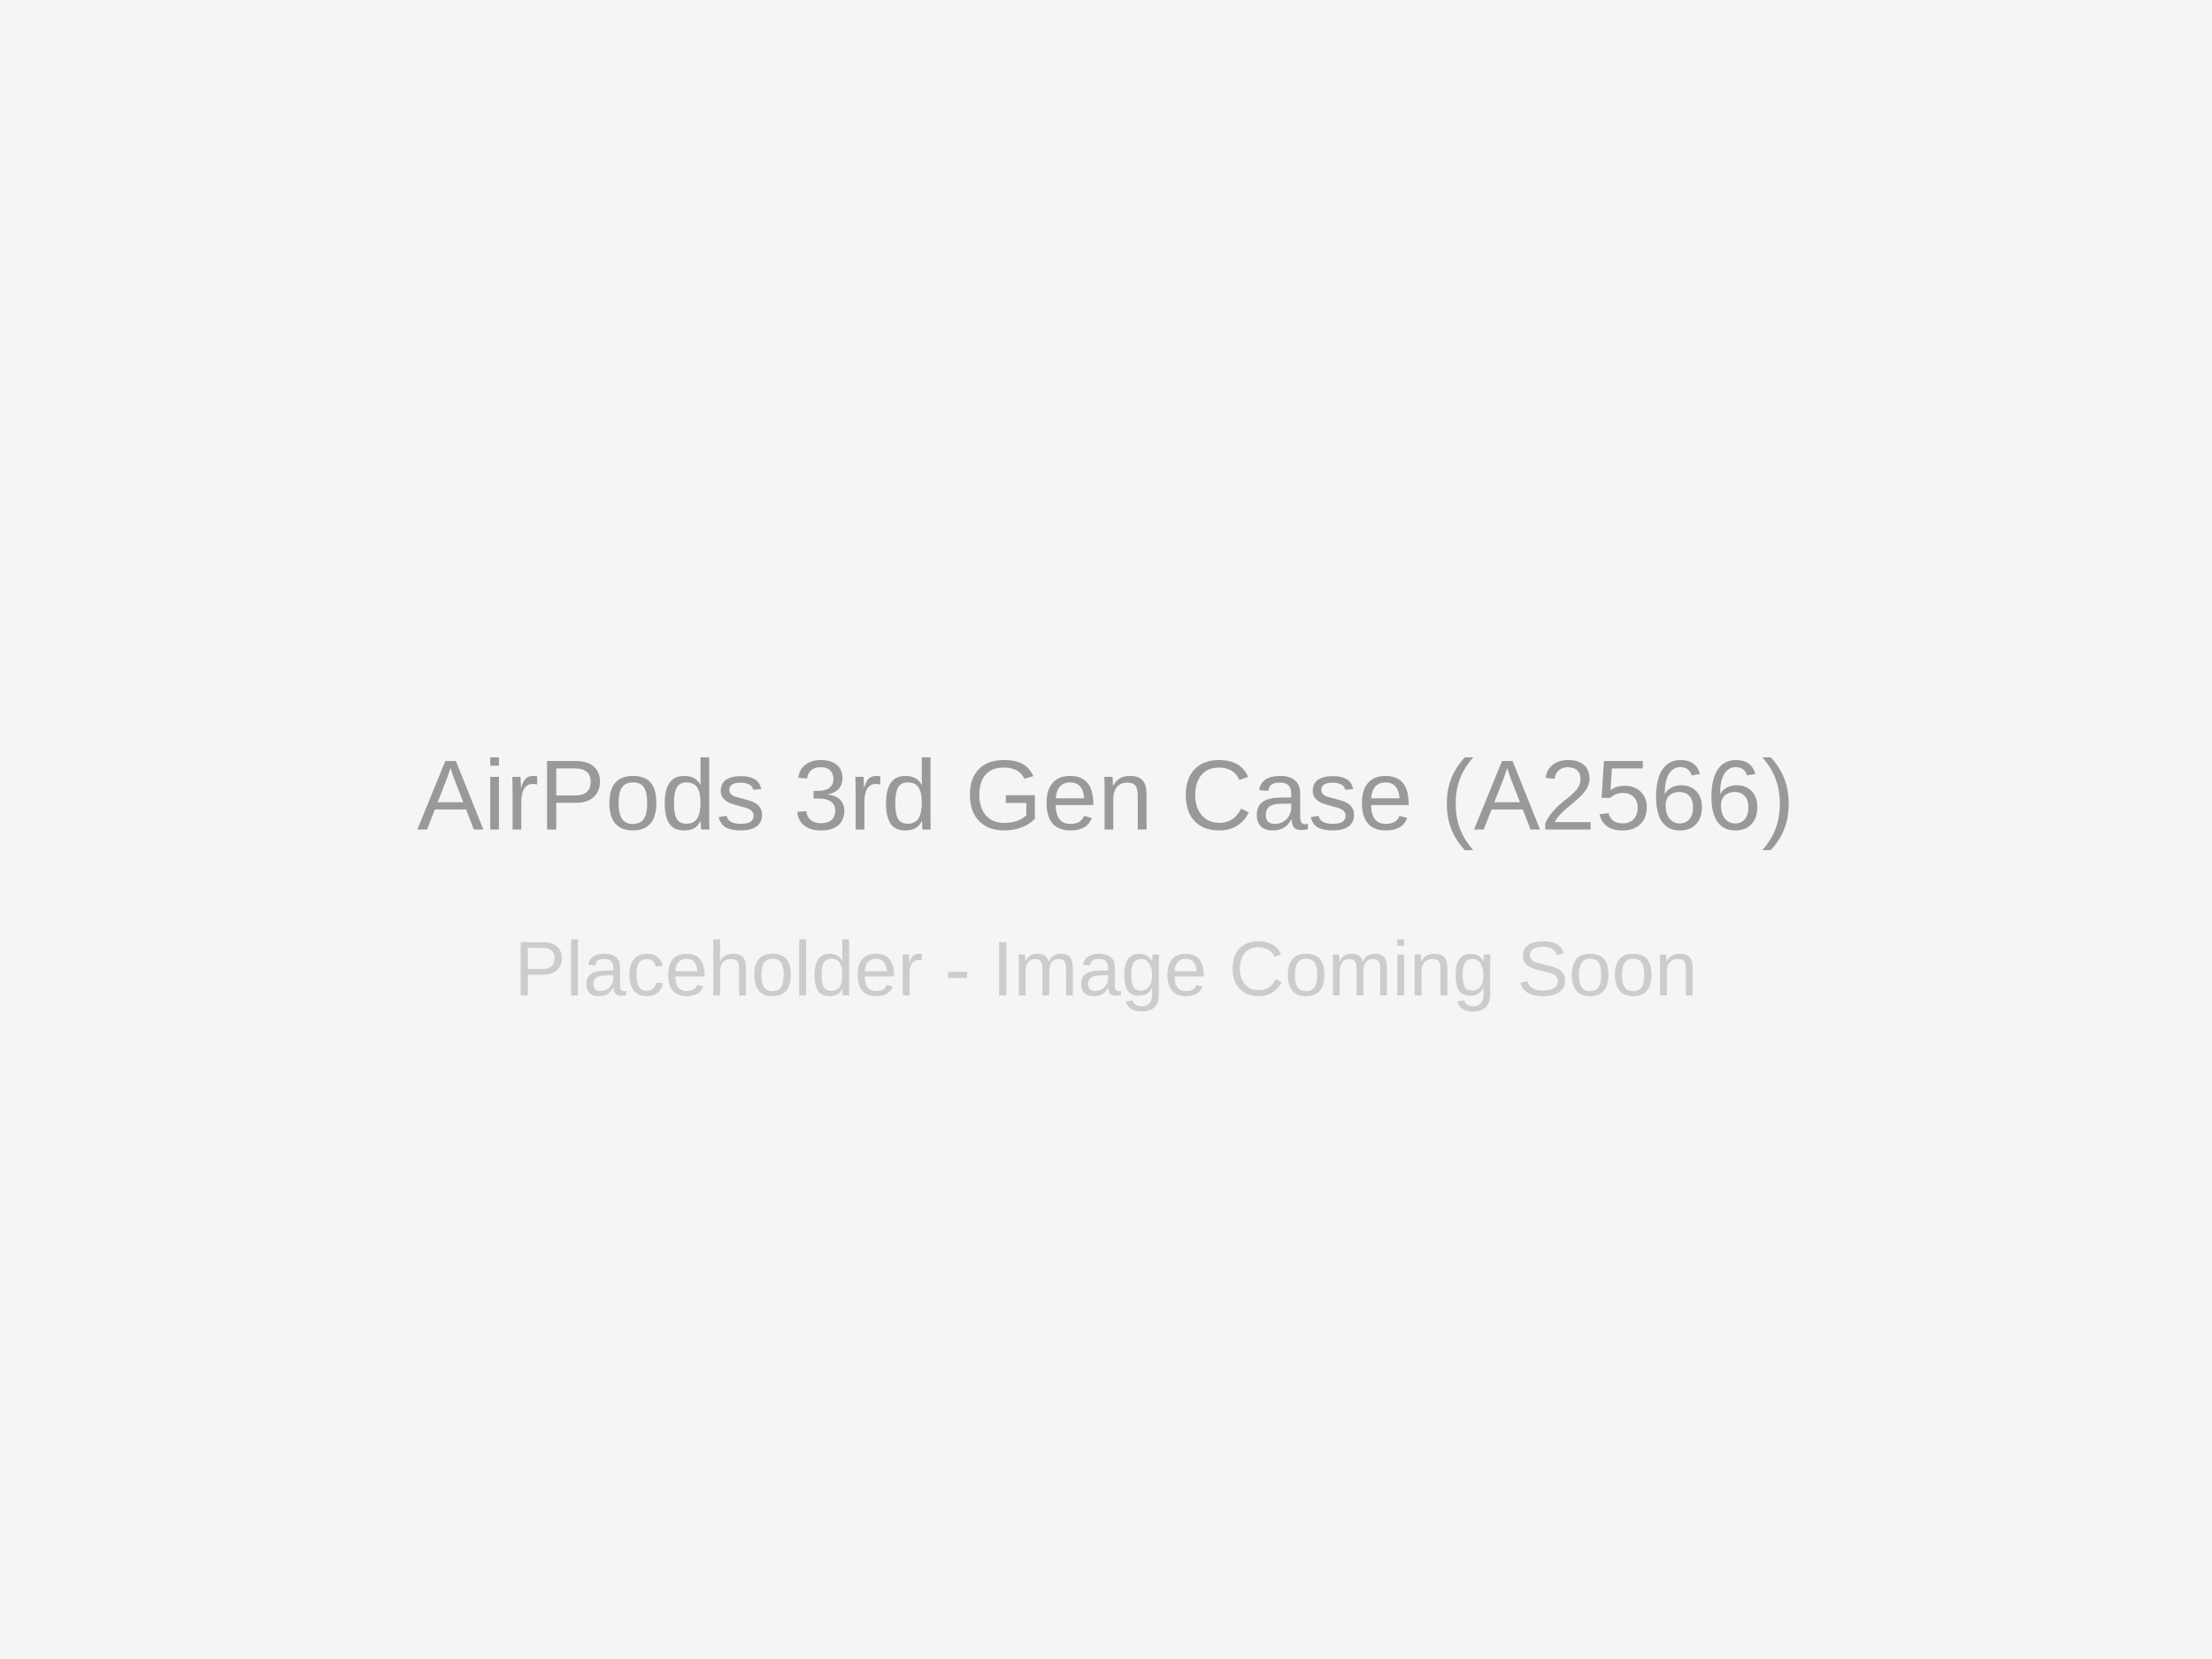
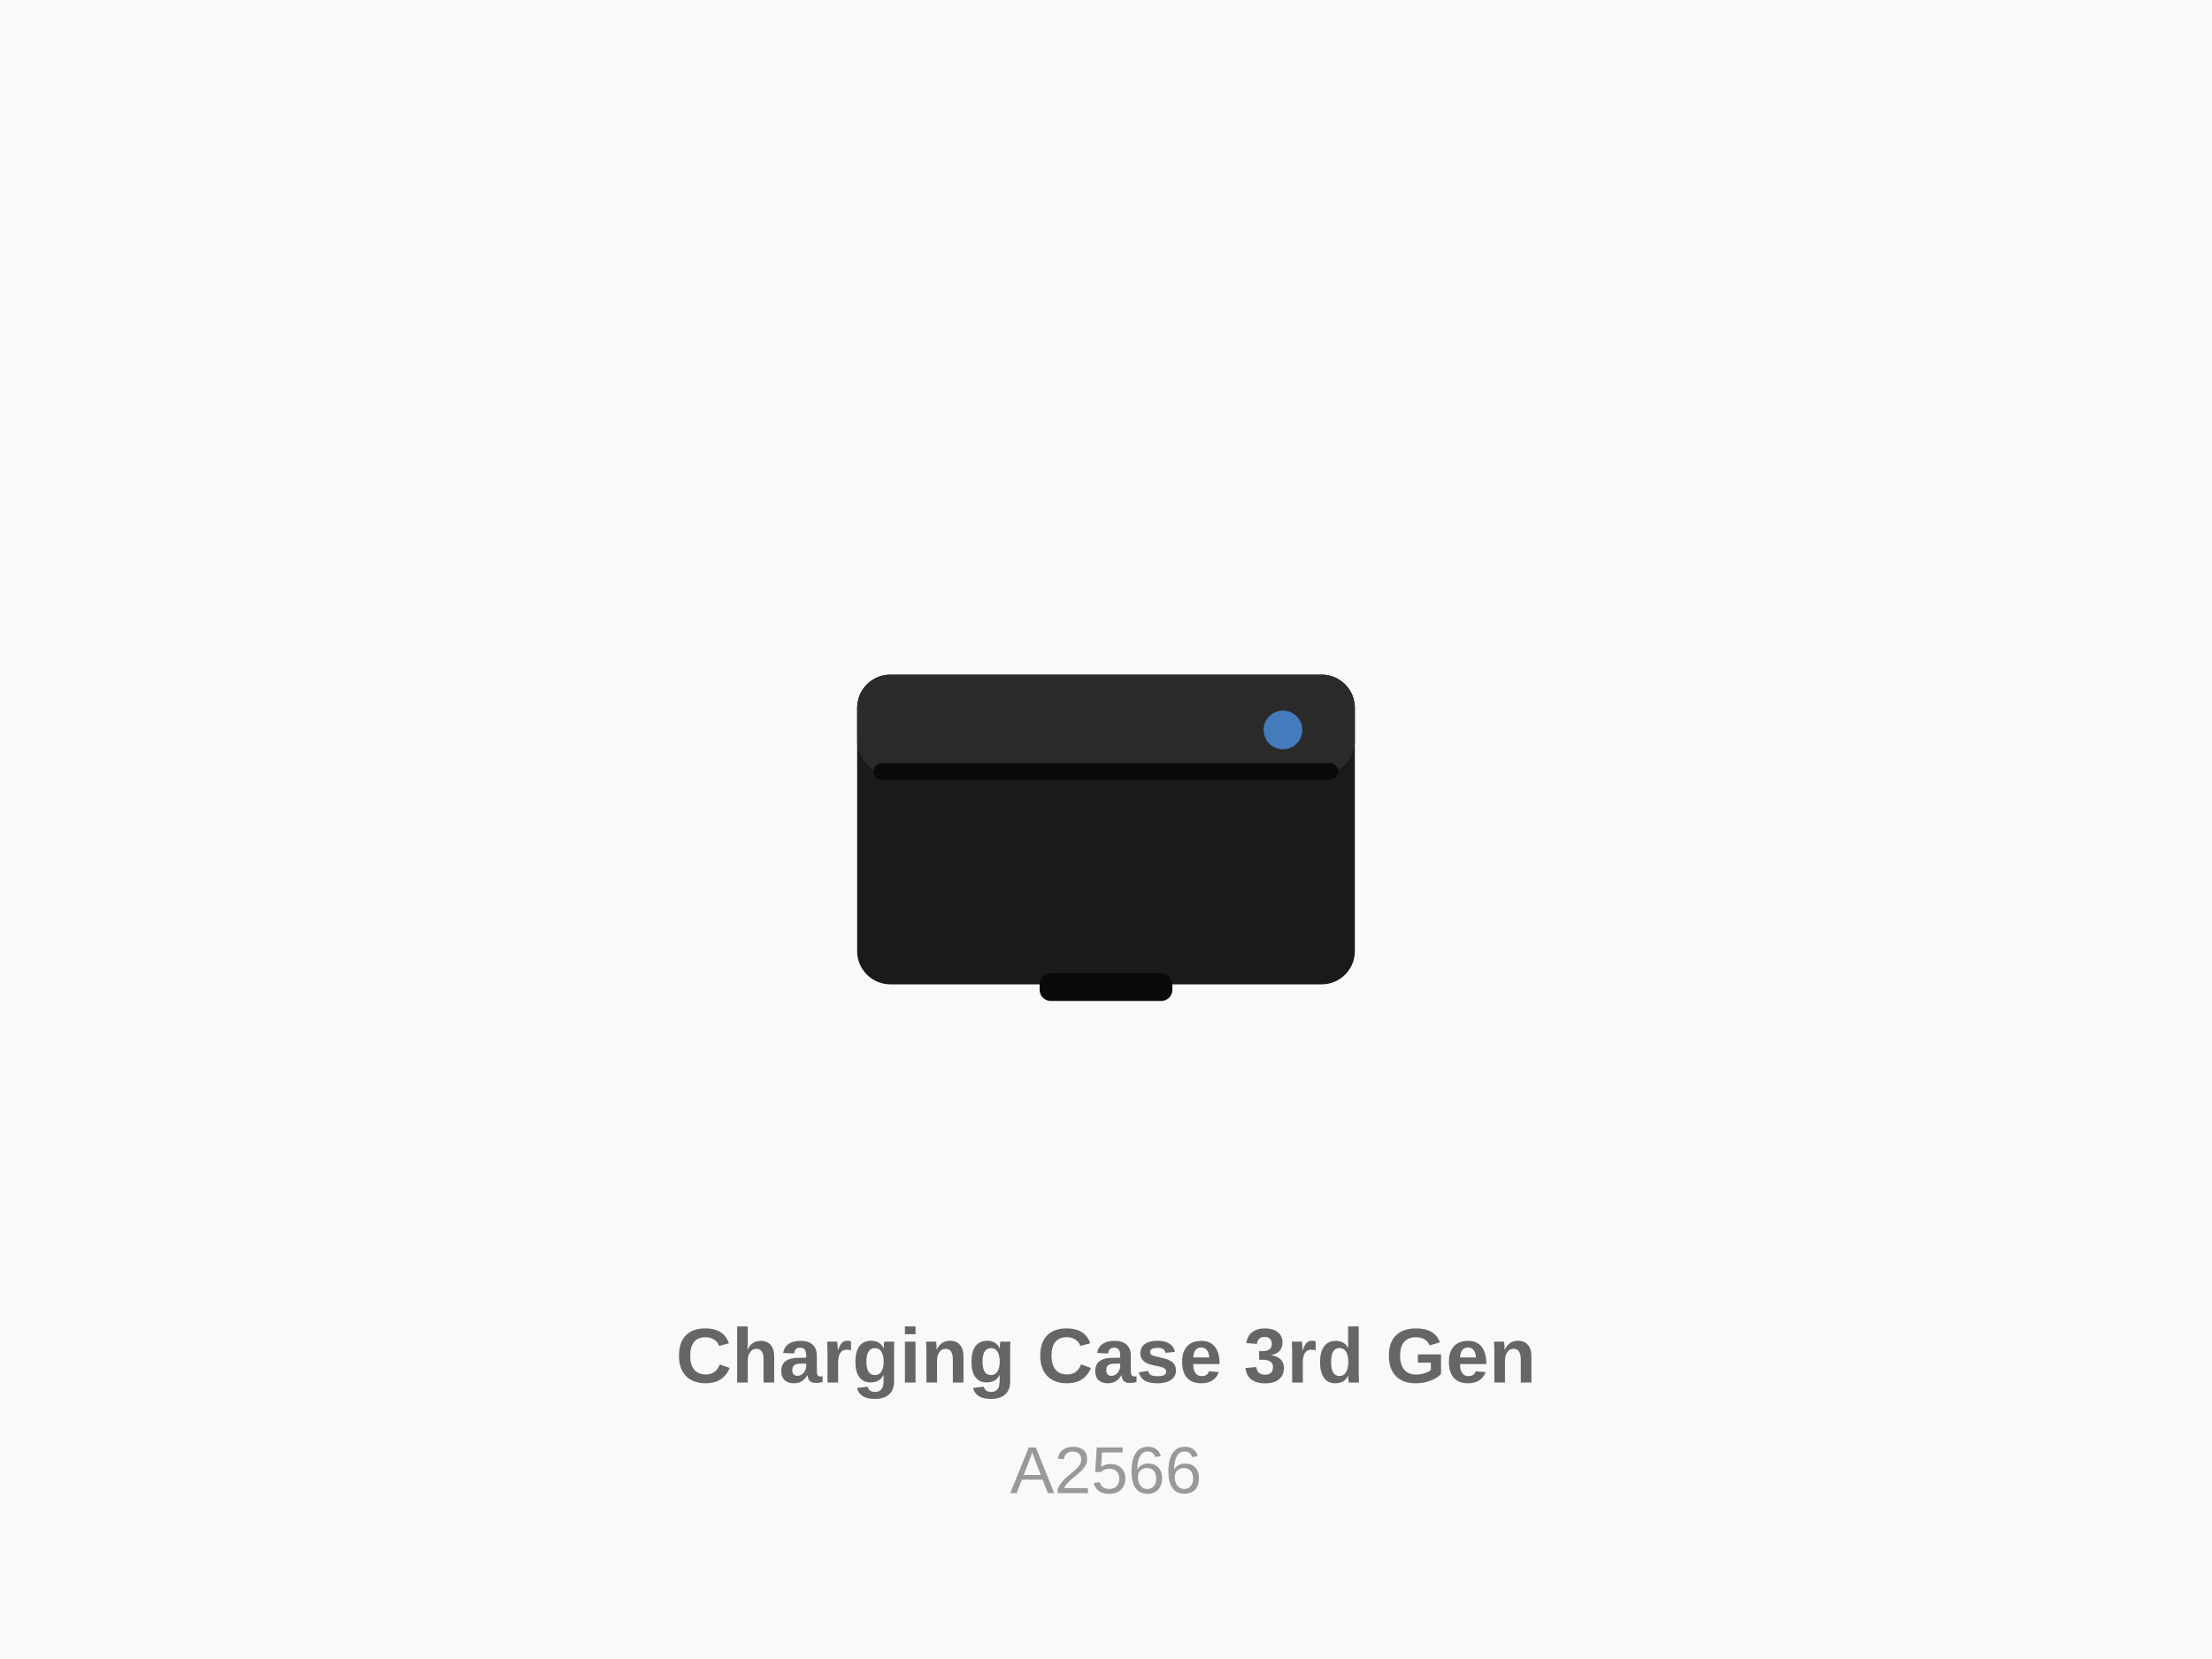
- <svg xmlns="http://www.w3.org/2000/svg" width="400" height="300">
-   <rect width="400" height="300" fill="#f5f5f5" />
-   <text x="200" y="150" font-family="Arial, sans-serif" font-size="18" fill="#999" text-anchor="middle">
-     AirPods 3rd Gen Case (A2566)
-   </text>
-   <text x="200" y="180" font-family="Arial, sans-serif" font-size="14" fill="#ccc" text-anchor="middle">
-     Placeholder - Image Coming Soon
-   </text>
+ <svg xmlns="http://www.w3.org/2000/svg" width="400" height="300" viewBox="0 0 400 300">
+   <rect width="400" height="300" fill="#f8f9fa" />
+   <g transform="translate(200, 150)">
+     <rect x="-45" y="-28" width="90" height="56" rx="6" fill="#1a1a1a" />
+     <rect x="-45" y="-28" width="90" height="18" rx="6" fill="#2a2a2a" />
+     <rect x="-42" y="-12" width="84" height="3" rx="1.5" fill="#0a0a0a" />
+     <circle cx="32" cy="-18" r="3.5" fill="#4a90e2" opacity="0.8" />
+     <rect x="-12" y="26" width="24" height="5" rx="2" fill="#0a0a0a" />
+   </g>
+   <text x="200" y="250" font-family="Arial, sans-serif" font-size="14" fill="#666" text-anchor="middle" font-weight="600">Charging Case 3rd Gen</text>
+   <text x="200" y="270" font-family="Arial, sans-serif" font-size="12" fill="#999" text-anchor="middle">A2566</text>
</svg>
